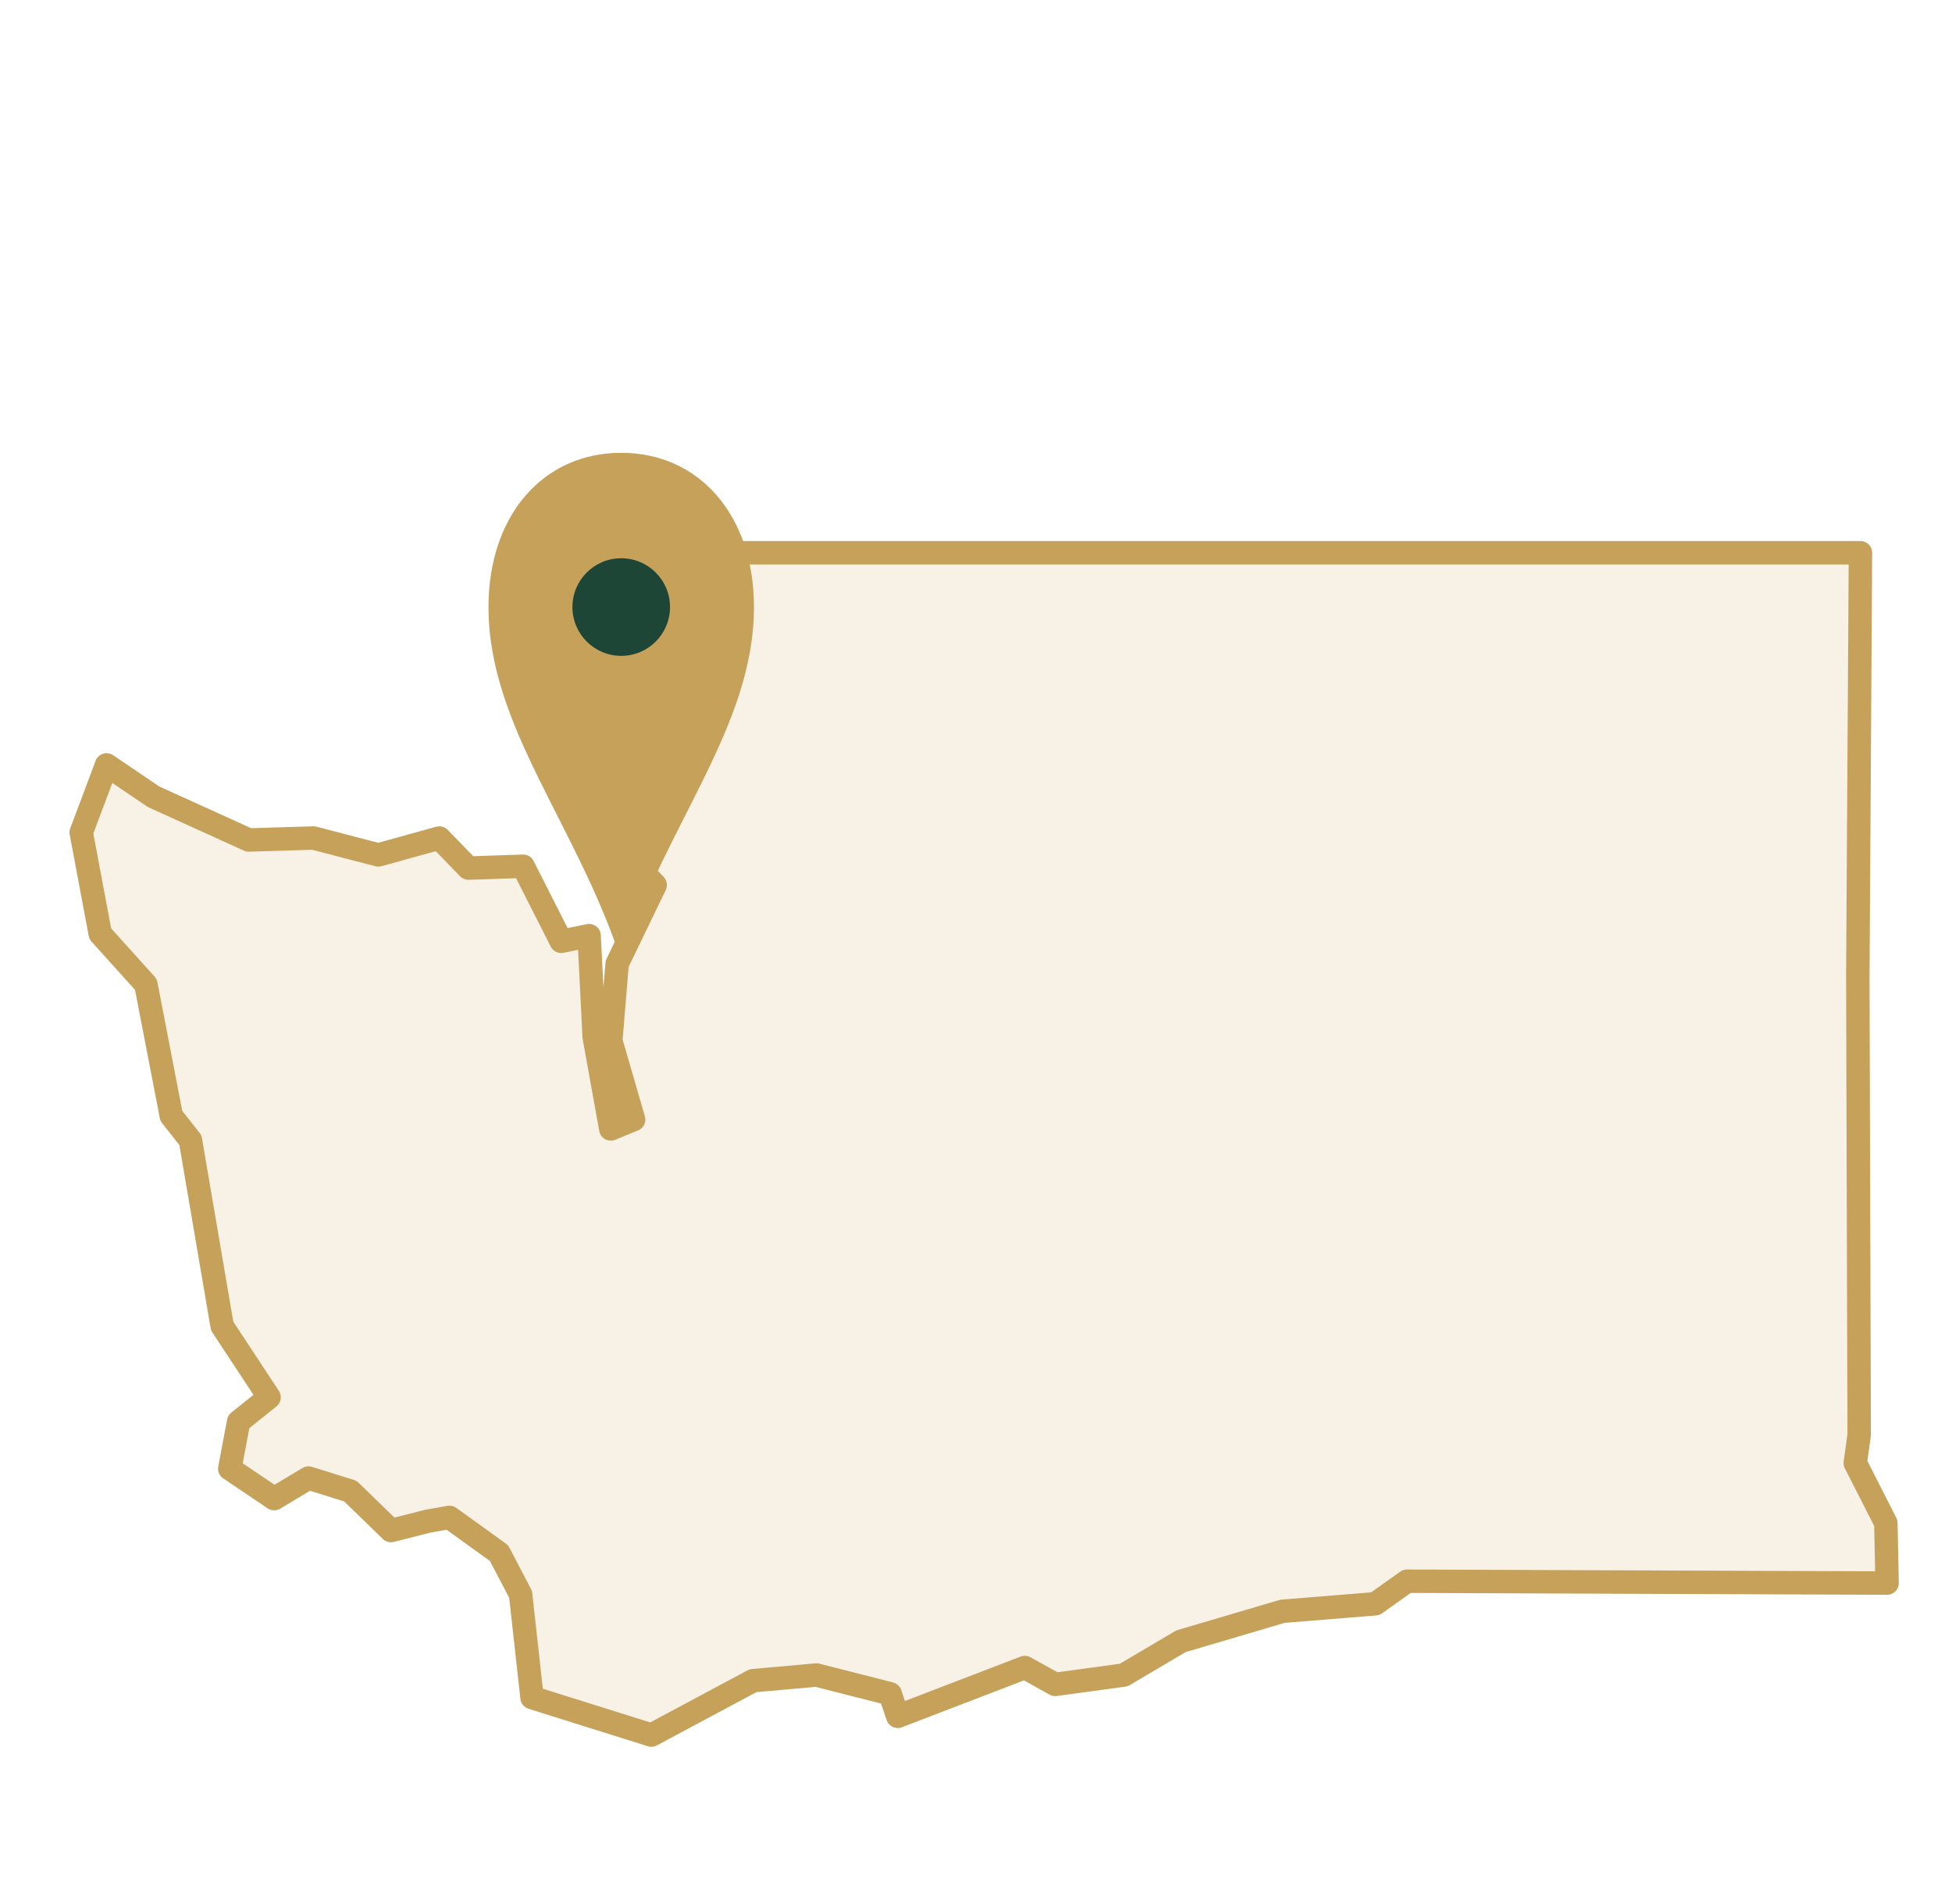
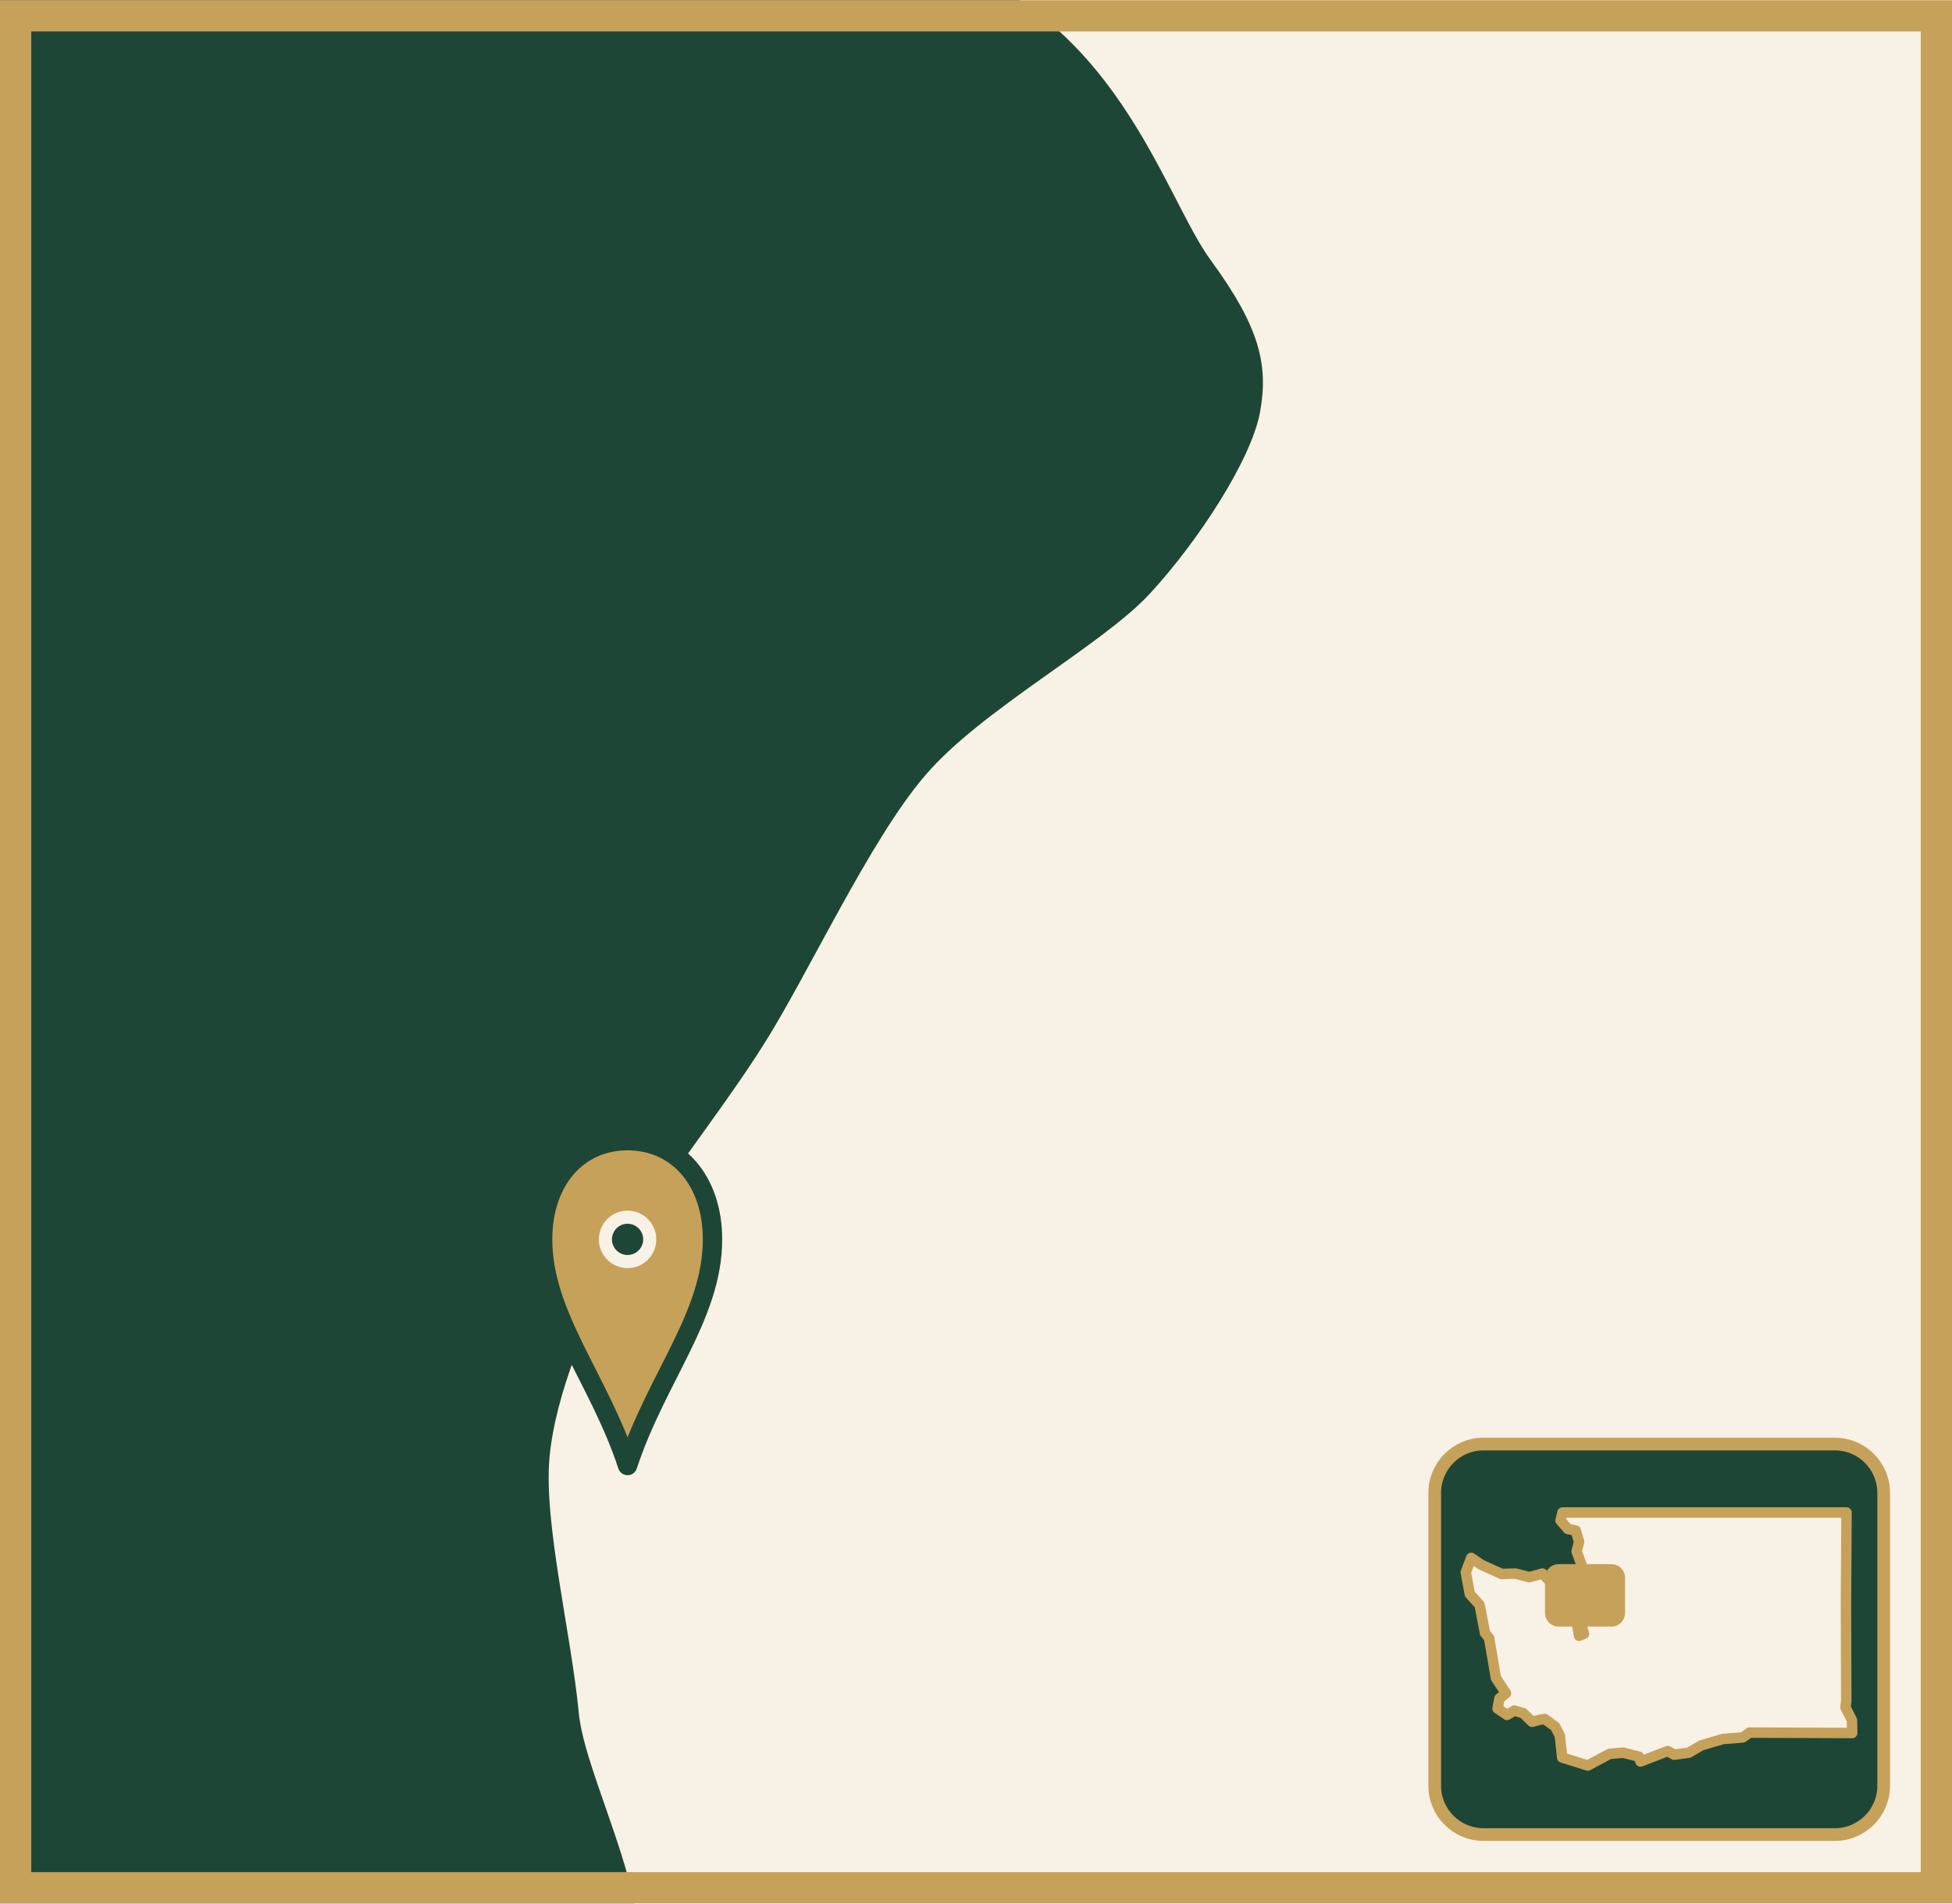
<svg xmlns="http://www.w3.org/2000/svg" viewBox="0 0 200 194.95" width="1200" height="1170">
-   <path fill="#f7f1e6" stroke="#c6a15a" stroke-width="2.4" stroke-linejoin="round" d="M190.62,56.60 190.35,100.05 190.49,146.96 190.09,149.84 193.22,155.99 193.35,162.14 144.16,161.95 140.91,164.26 131.41,165.03 121.00,168.10 115.14,171.56 108.12,172.52 105.00,170.79 91.98,175.79 91.20,173.48 83.66,171.56 77.15,172.14 66.74,177.71 54.51,173.87 53.34,163.30 51.13,159.07 46.05,155.41 43.84,155.80 40.06,156.76 35.90,152.72 31.61,151.38 28.09,153.49 23.54,150.42 24.45,145.61 27.57,143.11 22.76,135.81 19.51,116.77 17.55,114.28 14.95,100.82 10.27,95.63 8.32,85.25 10.92,78.33 15.73,81.59 25.49,86.02 32.13,85.82 38.76,87.55 45.01,85.82 48.00,88.90 53.60,88.71 57.50,96.40 60.36,95.82 60.88,106.20 62.58,115.62 64.92,114.66 62.58,106.59 63.23,98.70 67.13,90.63 64.01,87.36 63.75,81.59 61.40,75.25 62.58,70.64 61.01,65.25 57.24,64.49 53.73,60.45 54.64,56.60Z" />
-   <g transform="translate(63.65 98.36)">
-     <path fill="#c6a15a" d="M0,0 C-4.6,-14 -13.6,-24 -13.6,-36.2 C-13.6,-45.6 -8,-52 0,-52 C8,-52 13.6,-45.6 13.6,-36.2 C13.6,-24 4.6,-14 0,0 Z" />
-     <circle cx="0" cy="-36.2" r="5" fill="#1e4636" />
+   <defs>
+     <clipPath id="card">
+       <rect width="200" height="194.95" />
+     </clipPath>
+   </defs>
+   <g clip-path="url(#card)">
+     <rect width="200" height="194.95" fill="#f7f1e6" />
+     <path fill="#1e4636" d="M94.8,-4.2 C114.2,0.7 119.2,20.1 124.1,26.7 C129.0,33.4 130.0,37.3 129.1,42.2 C128.2,47.1 122.7,55.5 117.8,60.8 C112.9,66.1 100.5,72.7 94.8,79.4 C89.1,86.0 82.6,100.2 78.1,107.2 C73.6,114.3 66.6,122.9 63.4,128.9 C60.3,134.9 56.9,142.7 56.3,149.3 C55.7,156.0 58.5,167.2 59.3,175.4 C60.0,183.5 71.5,202.4 61.4,206.3 C51.2,210.3 -1.5,233.6 -12.0,202.9 C-22.5,172.3 -27.3,21.6 -12.0,-8.0 C3.3,-37.6 75.4,-9.2 94.8,-4.2 Z" />
+     <g transform="translate(147.0 147.9)">
+       <rect width="46.0" height="40.0" rx="5" fill="#1e4636" stroke="#c6a15a" stroke-width="1.3" />
+       <path fill="#f7f1e6" stroke="#c6a15a" stroke-width="5" stroke-linejoin="round" transform="translate(1.4 -5.1) scale(0.214)" d="M190.62,56.60 190.35,100.05 190.49,146.96 190.09,149.84 193.22,155.99 193.35,162.14 144.16,161.95 140.91,164.26 131.41,165.03 121.00,168.10 115.14,171.56 108.12,172.52 105.00,170.79 91.98,175.79 91.20,173.48 83.66,171.56 77.15,172.14 66.74,177.71 54.51,173.87 53.34,163.30 51.13,159.07 46.05,155.41 43.84,155.80 40.06,156.76 35.90,152.72 31.61,151.38 28.09,153.49 23.54,150.42 24.45,145.61 27.57,143.11 22.76,135.81 19.51,116.77 17.55,114.28 14.95,100.82 10.27,95.63 8.32,85.25 10.92,78.33 15.73,81.59 25.49,86.02 32.13,85.82 38.76,87.55 45.01,85.82 48.00,88.90 53.60,88.71 57.50,96.40 60.36,95.82 60.88,106.20 62.58,115.62 64.92,114.66 62.58,106.59 63.23,98.70 67.13,90.63 64.01,87.36 63.75,81.59 61.40,75.25 62.58,70.64 61.01,65.25 57.24,64.49 53.73,60.45 54.64,56.60Z" />
+       <rect x="11.3" y="12.3" width="8.2" height="6.4" rx="1.4" fill="#c6a15a" />
+     </g>
+     <g transform="translate(64.3 150.1) scale(0.64)">
+       <path fill="#c6a15a" stroke="#1e4636" stroke-width="3.1" stroke-linejoin="round" d="M0,0 C-4.6,-14 -13.6,-24 -13.6,-36.2 C-13.6,-45.6 -8,-52 0,-52 C8,-52 13.6,-45.6 13.6,-36.2 C13.6,-24 4.6,-14 0,0 Z" />
+       <circle cx="0" cy="-36.2" r="4.6" fill="#f7f1e6" />
+       <circle cx="0" cy="-36.2" r="2.5" fill="#1e4636" />
+     </g>
  </g>
+   <rect x="1.6" y="1.6" width="196.8" height="191.75" fill="none" stroke="#c6a15a" stroke-width="3.2" />
</svg>
